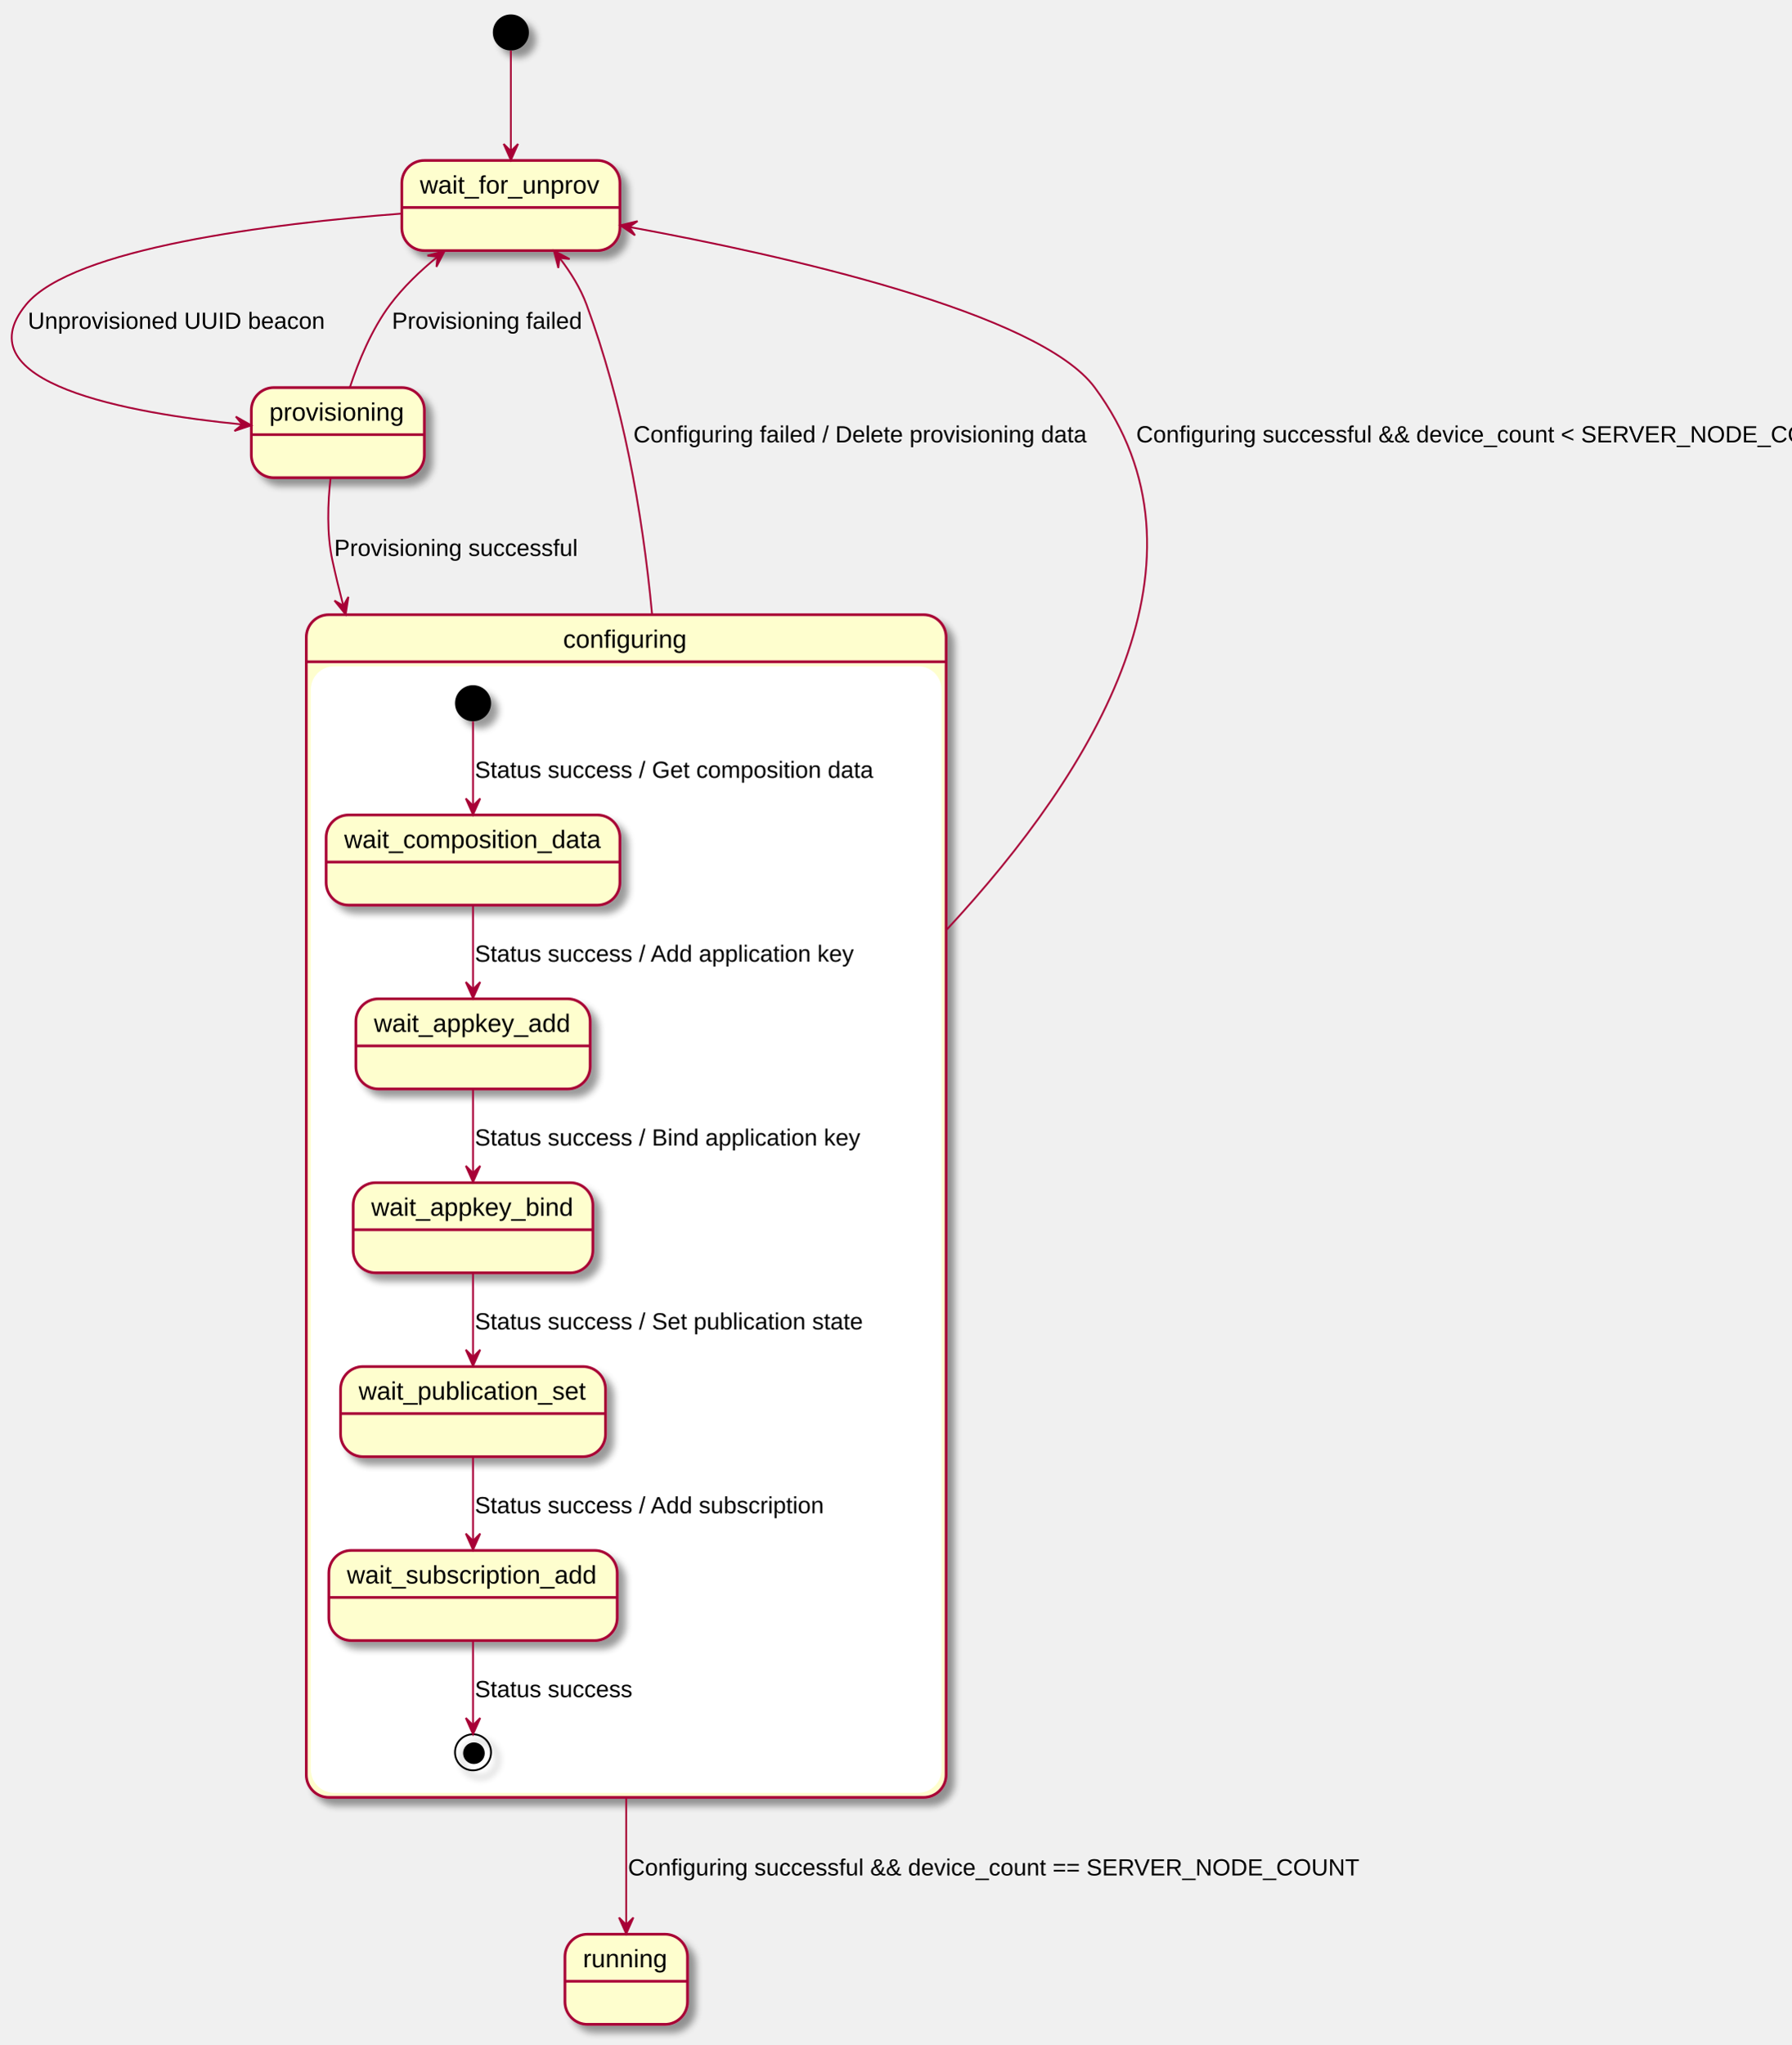
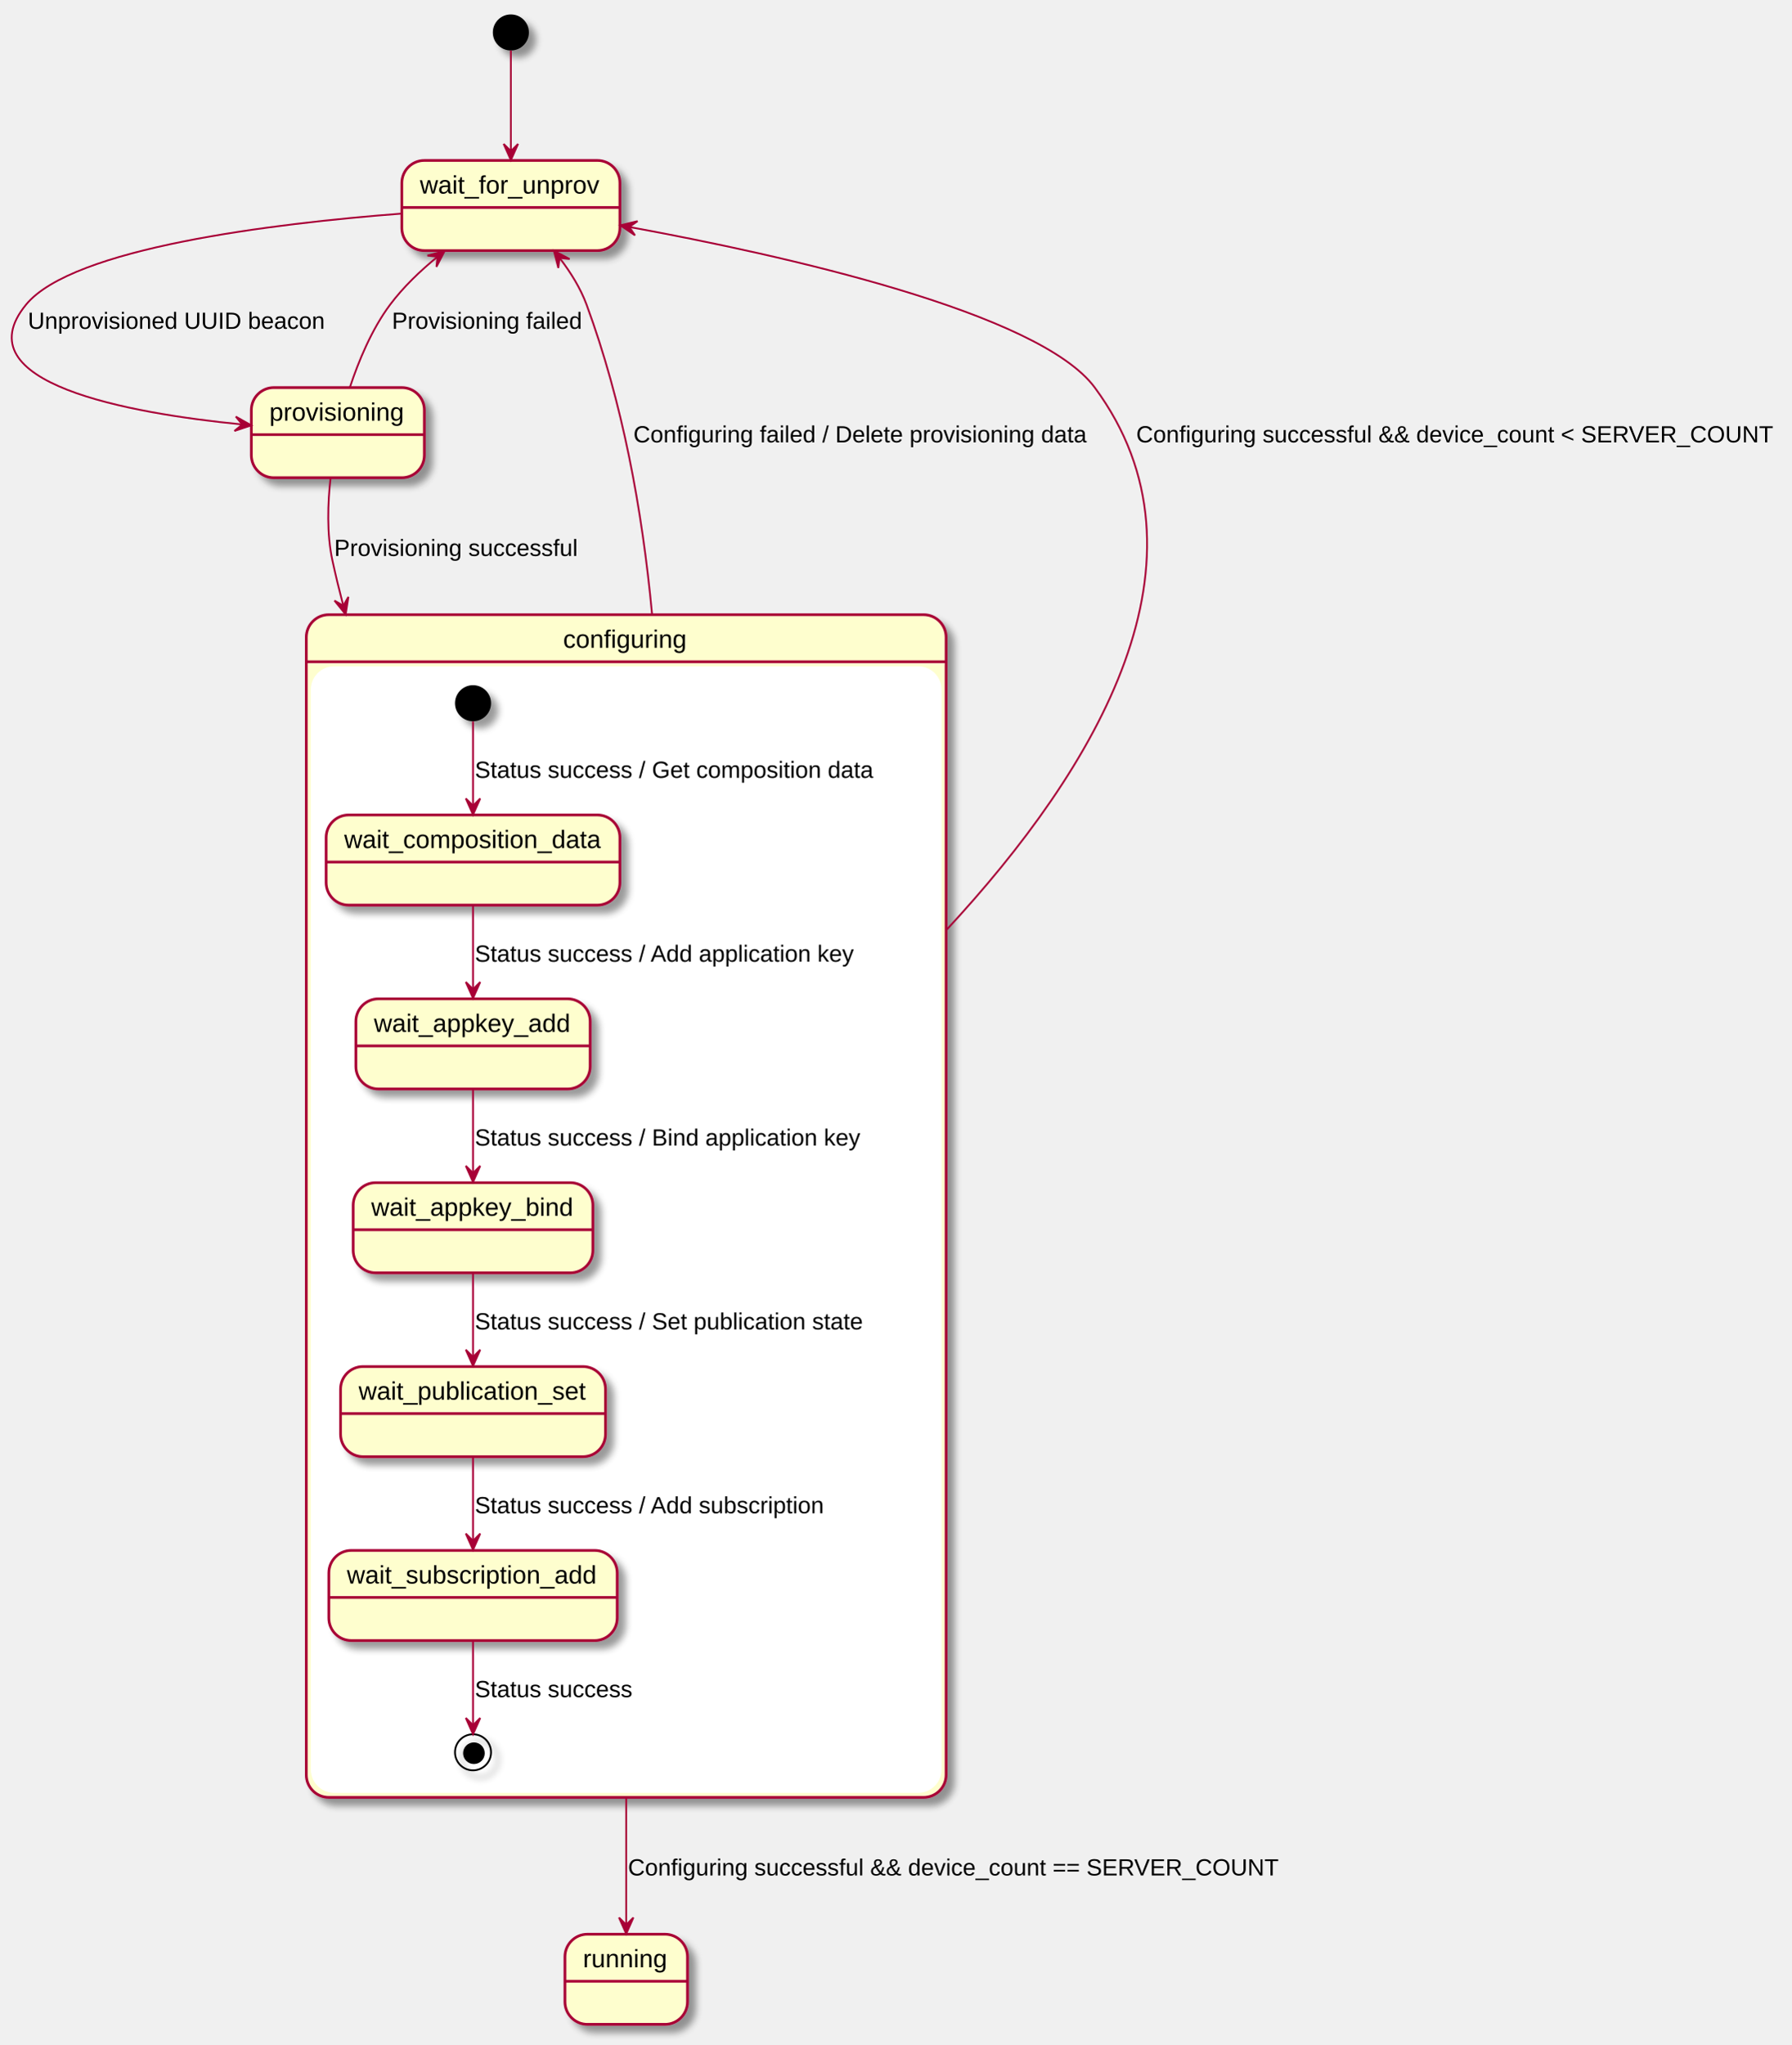
<svg xmlns="http://www.w3.org/2000/svg" contentScriptType="application/ecmascript" contentStyleType="text/css" height="1134px" preserveAspectRatio="none" style="width:994px;height:1134px;" version="1.1" viewBox="0 0 994 1134" width="994px" zoomAndPan="magnify">
  <defs>
    <filter height="300%" id="f1df6656phnp97" width="300%" x="-1" y="-1">
      <feGaussianBlur result="blurOut" stdDeviation="2.0" />
      <feColorMatrix in="blurOut" result="blurOut2" type="matrix" values="0 0 0 0 0 0 0 0 0 0 0 0 0 0 0 0 0 0 .4 0" />
      <feOffset dx="4.0" dy="4.0" in="blurOut2" result="blurOut3" />
      <feBlend in="SourceGraphic" in2="blurOut3" mode="normal" />
    </filter>
  </defs>
  <g>
    <ellipse cx="283.444" cy="18" fill="#000000" filter="url(#f1df6656phnp97)" rx="10" ry="10" style="stroke: none; stroke-width: 1.0;" />
    <rect fill="#FEFECE" filter="url(#f1df6656phnp97)" height="50" rx="12.5" ry="12.5" style="stroke: #A80036; stroke-width: 1.5;" width="121" x="222.944" y="89" />
    <line style="stroke: #A80036; stroke-width: 1.5;" x1="222.944" x2="343.944" y1="115.099" y2="115.099" />
    <text fill="#000000" font-family="Arial" font-size="14" lengthAdjust="spacingAndGlyphs" textLength="101" x="232.944" y="107.361">wait_for_unprov</text>
    <rect fill="#FEFECE" filter="url(#f1df6656phnp97)" height="50" rx="12.5" ry="12.5" style="stroke: #A80036; stroke-width: 1.5;" width="96" x="139.444" y="215" />
    <line style="stroke: #A80036; stroke-width: 1.5;" x1="139.444" x2="235.444" y1="241.099" y2="241.099" />
    <text fill="#000000" font-family="Arial" font-size="14" lengthAdjust="spacingAndGlyphs" textLength="76" x="149.444" y="233.361">provisioning</text>
    <rect fill="#FEFECE" filter="url(#f1df6656phnp97)" height="50" rx="12.5" ry="12.5" style="stroke: #A80036; stroke-width: 1.5;" width="68" x="313.444" y="1073" />
    <line style="stroke: #A80036; stroke-width: 1.5;" x1="313.444" x2="381.444" y1="1099.099" y2="1099.099" />
    <text fill="#000000" font-family="Arial" font-size="14" lengthAdjust="spacingAndGlyphs" textLength="48" x="323.444" y="1091.361">running</text>
    <rect fill="#FEFECE" filter="url(#f1df6656phnp97)" height="656.099" rx="12.5" ry="12.5" style="stroke: #A80036; stroke-width: 1.5;" width="355" x="169.944" y="341" />
    <rect fill="#FFFFFF" height="624" rx="12.5" ry="12.5" style="stroke: #FFFFFF; stroke-width: 1.0;" width="349" x="172.944" y="370.099" />
    <line style="stroke: #A80036; stroke-width: 1.5;" x1="169.944" x2="524.944" y1="367.099" y2="367.099" />
    <text fill="#000000" font-family="Arial" font-size="14" lengthAdjust="spacingAndGlyphs" textLength="70" x="312.444" y="359.361">configuring</text>
    <ellipse cx="262.444" cy="390.099" fill="#000000" filter="url(#f1df6656phnp97)" rx="10" ry="10" style="stroke: none; stroke-width: 1.0;" />
    <rect fill="#FEFECE" filter="url(#f1df6656phnp97)" height="50" rx="12.5" ry="12.5" style="stroke: #A80036; stroke-width: 1.5;" width="163" x="180.944" y="452.099" />
    <line style="stroke: #A80036; stroke-width: 1.5;" x1="180.944" x2="343.944" y1="478.197" y2="478.197" />
    <text fill="#000000" font-family="Arial" font-size="14" lengthAdjust="spacingAndGlyphs" textLength="143" x="190.944" y="470.459">wait_composition_data</text>
    <rect fill="#FEFECE" filter="url(#f1df6656phnp97)" height="50" rx="12.5" ry="12.5" style="stroke: #A80036; stroke-width: 1.5;" width="130" x="197.444" y="554.099" />
    <line style="stroke: #A80036; stroke-width: 1.5;" x1="197.444" x2="327.444" y1="580.197" y2="580.197" />
    <text fill="#000000" font-family="Arial" font-size="14" lengthAdjust="spacingAndGlyphs" textLength="110" x="207.444" y="572.46">wait_appkey_add</text>
    <rect fill="#FEFECE" filter="url(#f1df6656phnp97)" height="50" rx="12.5" ry="12.5" style="stroke: #A80036; stroke-width: 1.5;" width="133" x="195.944" y="656.099" />
    <line style="stroke: #A80036; stroke-width: 1.5;" x1="195.944" x2="328.944" y1="682.197" y2="682.197" />
    <text fill="#000000" font-family="Arial" font-size="14" lengthAdjust="spacingAndGlyphs" textLength="113" x="205.944" y="674.46">wait_appkey_bind</text>
    <rect fill="#FEFECE" filter="url(#f1df6656phnp97)" height="50" rx="12.5" ry="12.5" style="stroke: #A80036; stroke-width: 1.5;" width="147" x="188.944" y="758.099" />
    <line style="stroke: #A80036; stroke-width: 1.5;" x1="188.944" x2="335.944" y1="784.197" y2="784.197" />
    <text fill="#000000" font-family="Arial" font-size="14" lengthAdjust="spacingAndGlyphs" textLength="127" x="198.944" y="776.46">wait_publication_set</text>
    <rect fill="#FEFECE" filter="url(#f1df6656phnp97)" height="50" rx="12.5" ry="12.5" style="stroke: #A80036; stroke-width: 1.5;" width="160" x="182.444" y="860.099" />
    <line style="stroke: #A80036; stroke-width: 1.5;" x1="182.444" x2="342.444" y1="886.197" y2="886.197" />
    <text fill="#000000" font-family="Arial" font-size="14" lengthAdjust="spacingAndGlyphs" textLength="140" x="192.444" y="878.46">wait_subscription_add</text>
    <ellipse cx="262.444" cy="972.099" fill="none" filter="url(#f1df6656phnp97)" rx="10" ry="10" style="stroke: #000000; stroke-width: 1.0;" />
    <ellipse cx="262.944" cy="972.599" fill="#000000" rx="6" ry="6" style="stroke: none; stroke-width: 1.0;" />
    <path d="M262.444,400.195 C262.444,411.2 262.444,430.277 262.444,446.551 " fill="none" id="*start*configuring-wait_composition_data" style="stroke: #A80036; stroke-width: 1.0;" />
    <polygon fill="#A80036" points="262.444,451.947,266.444,442.947,262.444,446.947,258.444,442.947,262.444,451.947" style="stroke: #A80036; stroke-width: 1.0;" />
    <text fill="#000000" font-family="Arial" font-size="13" lengthAdjust="spacingAndGlyphs" textLength="227" x="263.444" y="431.505">Status success / Get composition data</text>
    <path d="M262.444,502.306 C262.444,516.206 262.444,533.768 262.444,548.486 " fill="none" id="wait_composition_data-wait_appkey_add" style="stroke: #A80036; stroke-width: 1.0;" />
    <polygon fill="#A80036" points="262.444,553.768,266.444,544.768,262.444,548.768,258.444,544.768,262.444,553.768" style="stroke: #A80036; stroke-width: 1.0;" />
    <text fill="#000000" font-family="Arial" font-size="13" lengthAdjust="spacingAndGlyphs" textLength="217" x="263.444" y="533.505">Status success / Add application key</text>
    <path d="M262.444,604.306 C262.444,618.206 262.444,635.768 262.444,650.486 " fill="none" id="wait_appkey_add-wait_appkey_bind" style="stroke: #A80036; stroke-width: 1.0;" />
    <polygon fill="#A80036" points="262.444,655.768,266.444,646.768,262.444,650.768,258.444,646.768,262.444,655.768" style="stroke: #A80036; stroke-width: 1.0;" />
    <text fill="#000000" font-family="Arial" font-size="13" lengthAdjust="spacingAndGlyphs" textLength="220" x="263.444" y="635.505">Status success / Bind application key</text>
    <path d="M262.444,706.306 C262.444,720.206 262.444,737.768 262.444,752.486 " fill="none" id="wait_appkey_bind-wait_publication_set" style="stroke: #A80036; stroke-width: 1.0;" />
    <polygon fill="#A80036" points="262.444,757.768,266.444,748.768,262.444,752.768,258.444,748.768,262.444,757.768" style="stroke: #A80036; stroke-width: 1.0;" />
    <text fill="#000000" font-family="Arial" font-size="13" lengthAdjust="spacingAndGlyphs" textLength="222" x="263.444" y="737.505">Status success / Set publication state</text>
    <path d="M262.444,808.306 C262.444,822.206 262.444,839.768 262.444,854.486 " fill="none" id="wait_publication_set-wait_subscription_add" style="stroke: #A80036; stroke-width: 1.0;" />
    <polygon fill="#A80036" points="262.444,859.768,266.444,850.768,262.444,854.768,258.444,850.768,262.444,859.768" style="stroke: #A80036; stroke-width: 1.0;" />
    <text fill="#000000" font-family="Arial" font-size="13" lengthAdjust="spacingAndGlyphs" textLength="200" x="263.444" y="839.505">Status success / Add subscription</text>
    <path d="M262.444,910.229 C262.444,925.346 262.444,944.303 262.444,957.009 " fill="none" id="wait_subscription_add-*end*configuring" style="stroke: #A80036; stroke-width: 1.0;" />
    <polygon fill="#A80036" points="262.444,962.042,266.444,953.042,262.444,957.042,258.444,953.042,262.444,962.042" style="stroke: #A80036; stroke-width: 1.0;" />
    <text fill="#000000" font-family="Arial" font-size="13" lengthAdjust="spacingAndGlyphs" textLength="91" x="263.444" y="941.505">Status success</text>
    <path d="M283.444,28.01 C283.444,40.7 283.444,64.41 283.444,83.57 " fill="none" id="*start-wait_for_unprov" style="stroke: #A80036; stroke-width: 1.0;" />
    <polygon fill="#A80036" points="283.444,88.84,287.444,79.84,283.444,83.84,279.444,79.84,283.444,88.84" style="stroke: #A80036; stroke-width: 1.0;" />
    <path d="M222.705,118.49 C151.605,123.985 40.252,137.495 14.444,169 C-21.204,212.516 71.073,229.203 134.154,235.438 " fill="none" id="wait_for_unprov-provisioning" style="stroke: #A80036; stroke-width: 1.0;" />
    <polygon fill="#A80036" points="139.401,235.939,130.822,231.101,134.424,235.463,130.061,239.065,139.401,235.939" style="stroke: #A80036; stroke-width: 1.0;" />
    <text fill="#000000" font-family="Arial" font-size="13" lengthAdjust="spacingAndGlyphs" textLength="160" x="15.444" y="182.406">Unprovisioned UUID beacon</text>
    <path d="M194.156,214.769 C198.877,200.527 206.196,182.69 216.444,169 C223.729,159.268 233.153,150.266 242.619,142.515 " fill="none" id="provisioning-wait_for_unprov" style="stroke: #A80036; stroke-width: 1.0;" />
    <polygon fill="#A80036" points="246.673,139.27,237.147,141.77,242.769,142.394,242.145,148.016,246.673,139.27" style="stroke: #A80036; stroke-width: 1.0;" />
    <text fill="#000000" font-family="Arial" font-size="13" lengthAdjust="spacingAndGlyphs" textLength="103" x="217.444" y="182.406">Provisioning failed</text>
    <path d="M183.389,265.234 C181.862,278.832 181.186,296.024 184.444,311 C186.227,319.201 188.217,327.44 190.388,335.693 " fill="none" id="provisioning-configuring" style="stroke: #A80036; stroke-width: 1.0;" />
    <polygon fill="#A80036" points="191.763,340.834,193.3,331.106,190.47,336.004,185.572,333.174,191.763,340.834" style="stroke: #A80036; stroke-width: 1.0;" />
    <text fill="#000000" font-family="Arial" font-size="13" lengthAdjust="spacingAndGlyphs" textLength="135" x="185.444" y="308.406">Provisioning successful</text>
    <path d="M361.796,340.823 C356.324,282.345 345.281,222.916 325.444,169 C322.087,159.877 316.584,151.069 310.65,143.305 " fill="none" id="configuring-wait_for_unprov" style="stroke: #A80036; stroke-width: 1.0;" />
    <polygon fill="#A80036" points="307.32,139.104,309.779,148.641,310.427,143.021,316.047,143.669,307.32,139.104" style="stroke: #A80036; stroke-width: 1.0;" />
    <text fill="#000000" font-family="Arial" font-size="13" lengthAdjust="spacingAndGlyphs" textLength="247" x="351.444" y="245.406">Configuring failed / Delete provisioning data</text>
    <path d="M525.022,516.004 C609.165,425.41 677.504,309.945 607.444,215 C576.643,173.259 434.694,141.596 349.23,125.917 " fill="none" id="configuring-wait_for_unprov" style="stroke: #A80036; stroke-width: 1.0;" />
    <polygon fill="#A80036" points="344.192,124.999,352.33,130.547,349.111,125.895,353.763,122.676,344.192,124.999" style="stroke: #A80036; stroke-width: 1.0;" />
-     <text fill="#000000" font-family="Arial" font-size="13" lengthAdjust="spacingAndGlyphs" textLength="352" x="630.444" y="245.406">Configuring successful &amp;&amp; device_count &lt; SERVER_NODE_COUNT</text>
+     <text fill="#000000" font-family="Arial" font-size="13" lengthAdjust="spacingAndGlyphs" textLength="352" x="630.444" y="245.406">Configuring successful &amp;&amp; device_count &lt; SERVER_COUNT</text>
    <path d="M347.444,997.157 C347.444,1025.37 347.444,1049.846 347.444,1067.503 " fill="none" id="configuring-running" style="stroke: #A80036; stroke-width: 1.0;" />
    <polygon fill="#A80036" points="347.444,1072.76,351.444,1063.76,347.444,1067.76,343.444,1063.76,347.444,1072.76" style="stroke: #A80036; stroke-width: 1.0;" />
-     <text fill="#000000" font-family="Arial" font-size="13" lengthAdjust="spacingAndGlyphs" textLength="360" x="348.444" y="1040.407">Configuring successful &amp;&amp; device_count == SERVER_NODE_COUNT</text>
+     <text fill="#000000" font-family="Arial" font-size="13" lengthAdjust="spacingAndGlyphs" textLength="360" x="348.444" y="1040.407">Configuring successful &amp;&amp; device_count == SERVER_COUNT</text>
  </g>
</svg>
